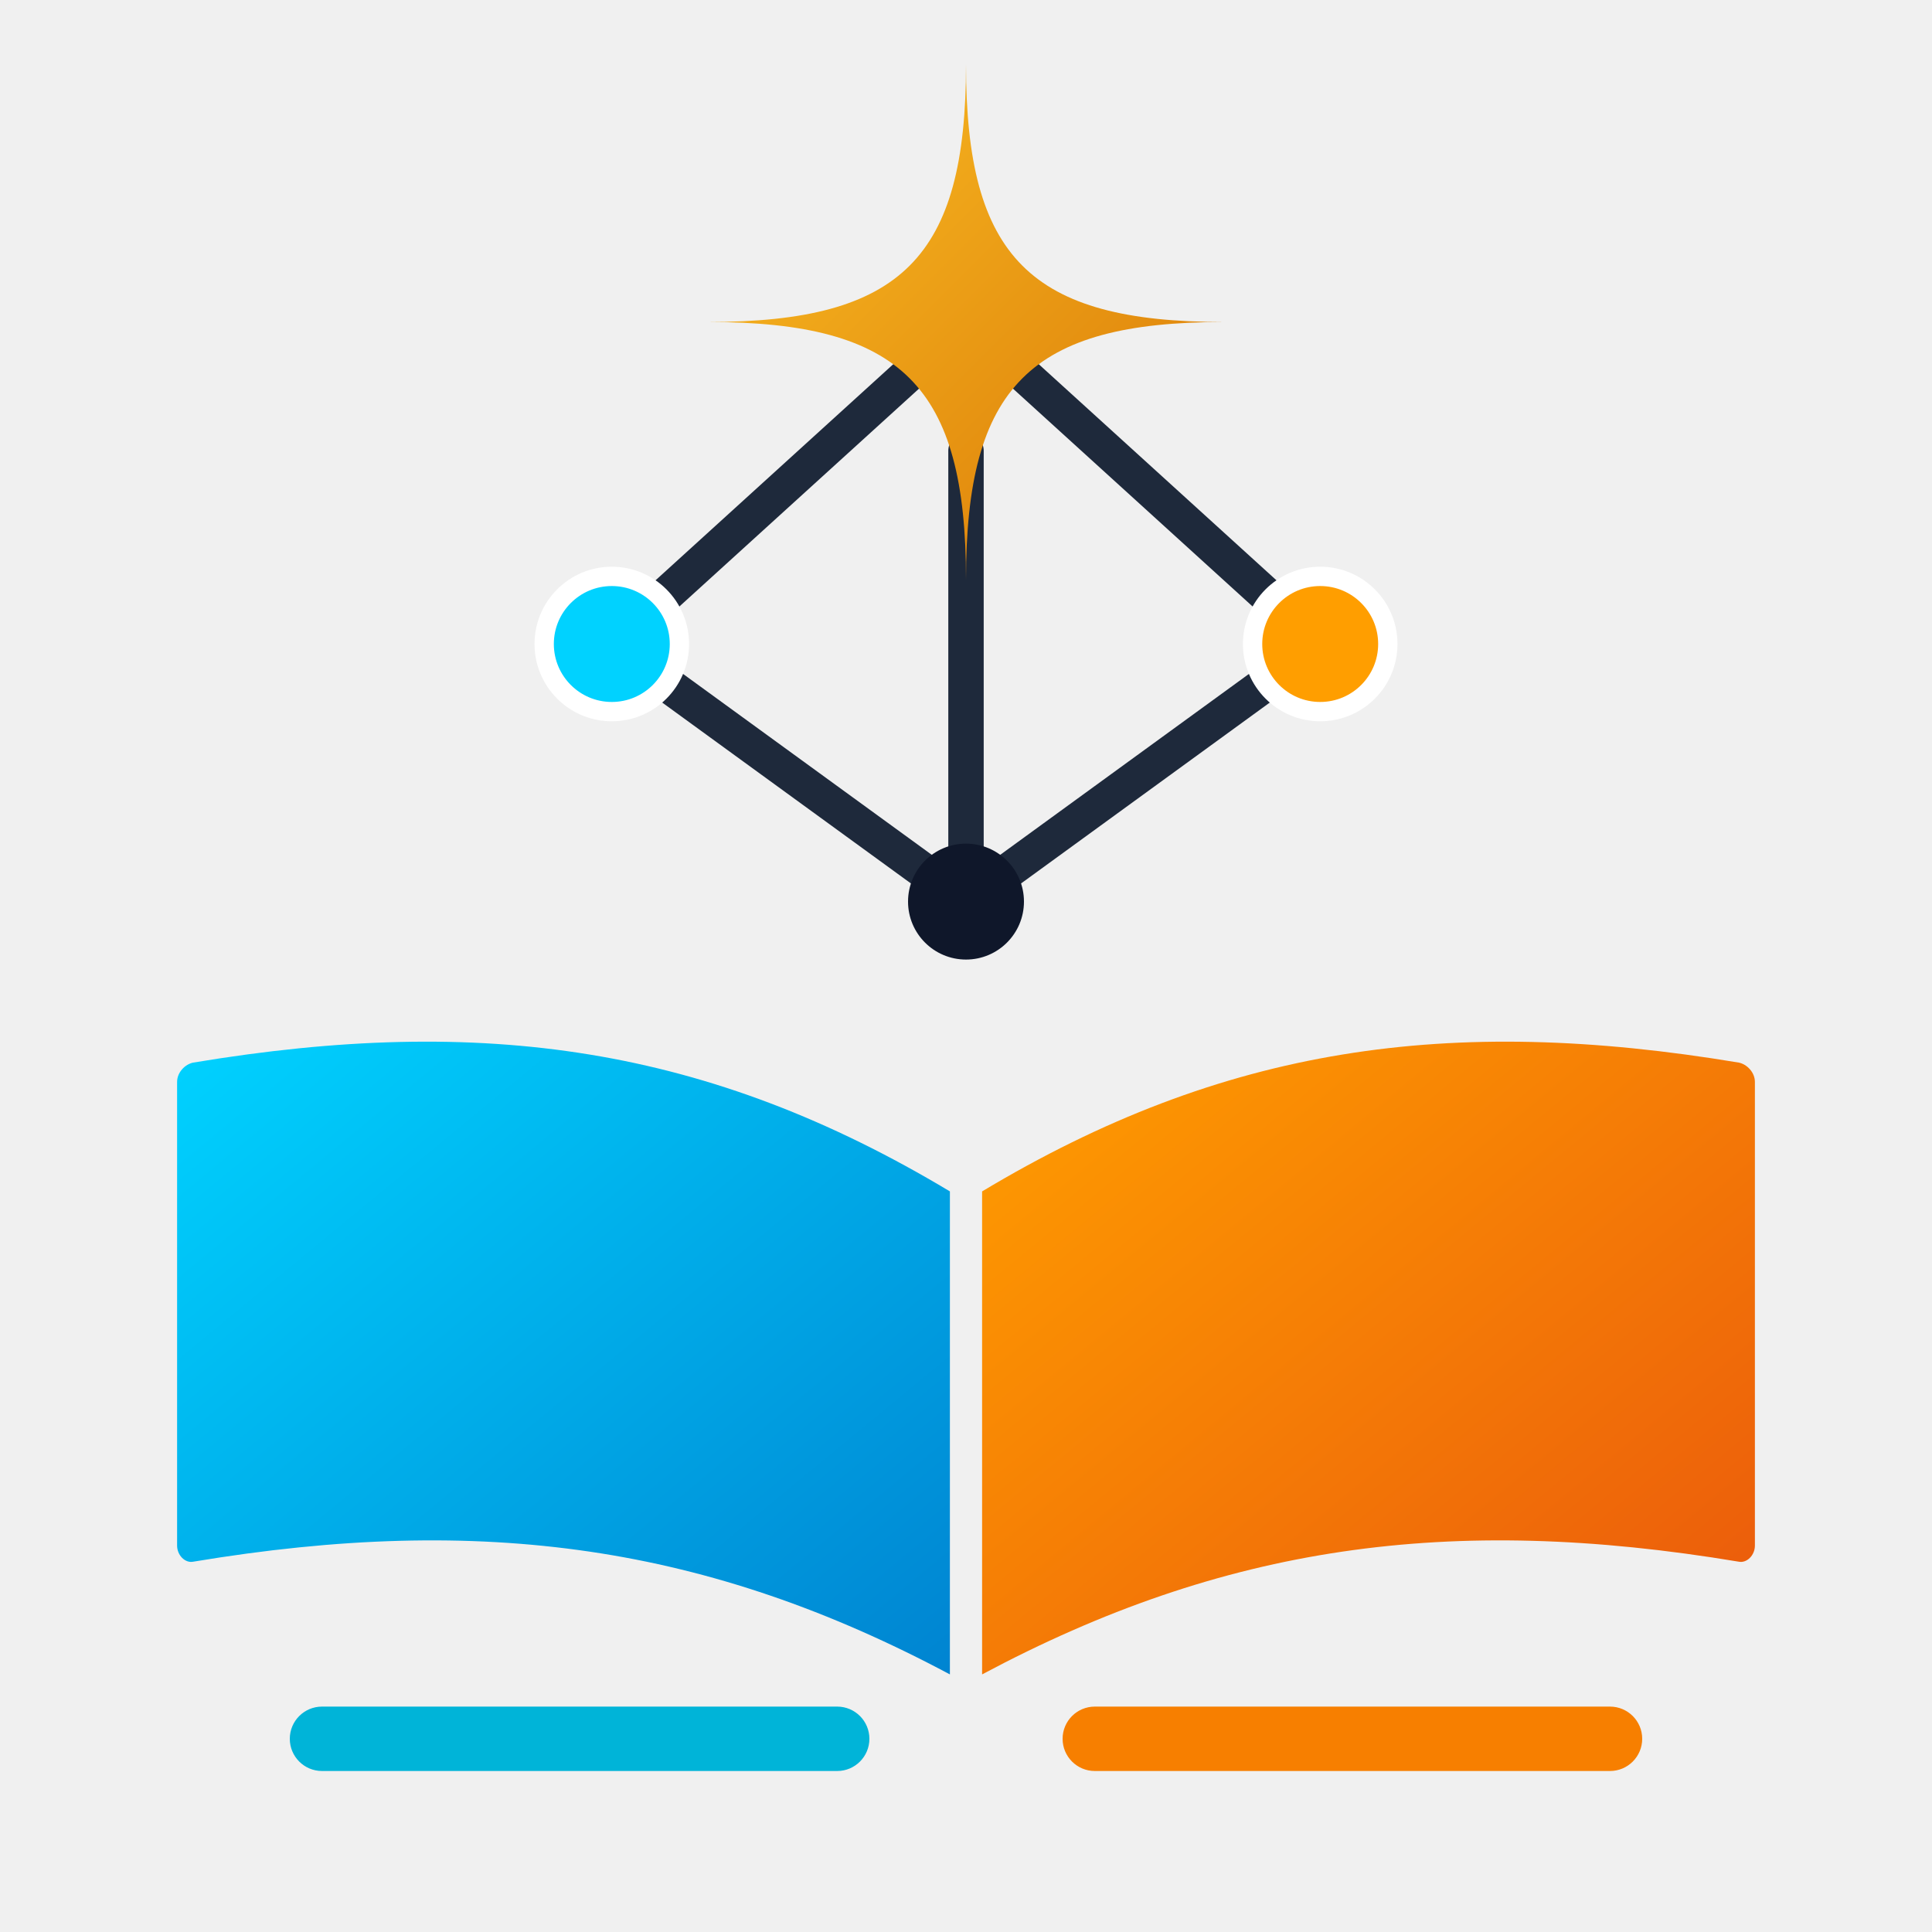
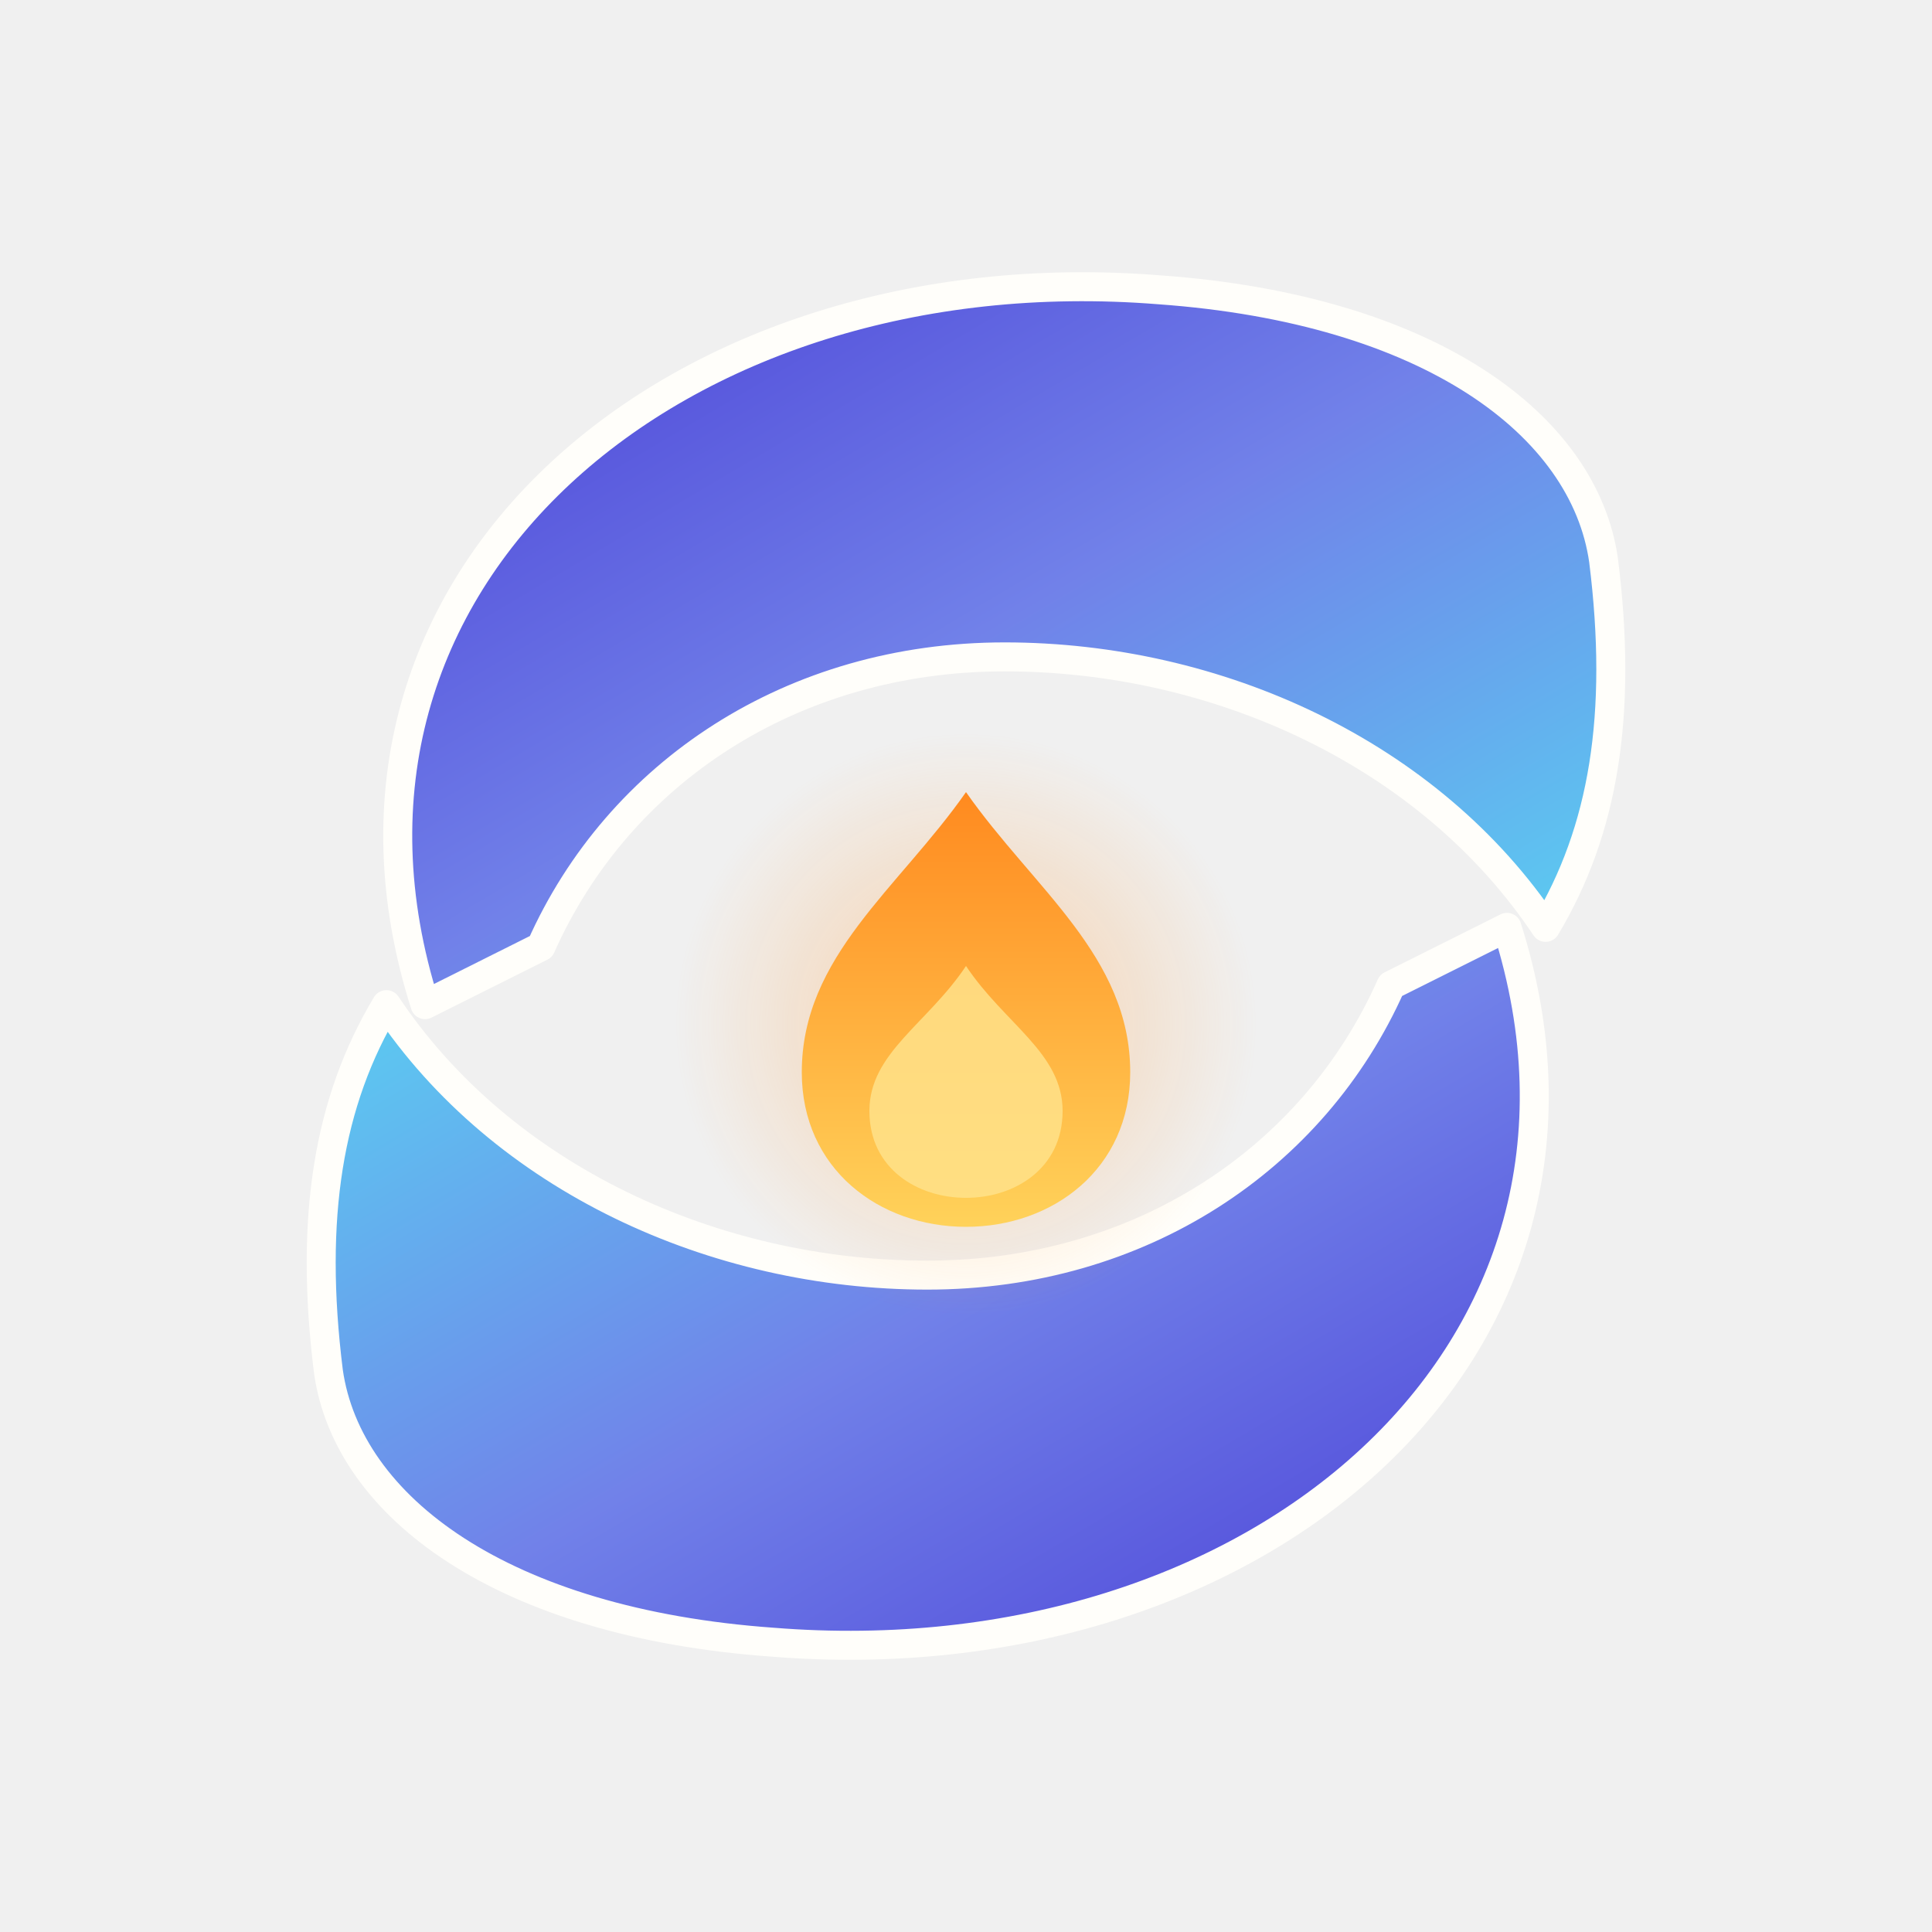
- <svg xmlns="http://www.w3.org/2000/svg" viewBox="0 0 120 120" fill="none">
+ <svg xmlns="http://www.w3.org/2000/svg" viewBox="0 0 200 200" role="img" aria-labelledby="title">
  <defs>
-     <linearGradient id="sikhun-cyan-page" x1="0%" y1="0%" x2="100%" y2="100%">
-       <stop offset="0%" stop-color="#00d2ff" />
-       <stop offset="100%" stop-color="#0084d1" />
+     <linearGradient id="ribbon" x1="0" y1="0" x2="1" y2="1">
+       <stop offset="0" stop-color="#4a3fd6" />
+       <stop offset=".48" stop-color="#7181e9" />
+       <stop offset="1" stop-color="#58d6f2" />
    </linearGradient>
-     <linearGradient id="sikhun-orange-page" x1="0%" y1="0%" x2="100%" y2="100%">
-       <stop offset="0%" stop-color="#ff9e00" />
-       <stop offset="100%" stop-color="#ea580c" />
+     <linearGradient id="flame" x1="0" y1="0" x2="0" y2="1">
+       <stop offset="0" stop-color="#ff8a1f" />
+       <stop offset="1" stop-color="#ffd25a" />
    </linearGradient>
-     <linearGradient id="sikhun-star-gold" x1="0%" y1="0%" x2="100%" y2="100%">
-       <stop offset="0%" stop-color="#fbbf24" />
-       <stop offset="100%" stop-color="#d97706" />
-     </linearGradient>
+     <radialGradient id="glow">
+       <stop offset="0" stop-color="#ff9d3c" stop-opacity=".4" />
+       <stop offset="1" stop-color="#ff9d3c" stop-opacity="0" />
+     </radialGradient>
+     <path id="ribbon-part" d="M44 104C30 60 70 26 120 30C148 32 164 44 166 58C168 74 166 86 160 96C148 78 126 68 104 68C82 68 64 80 56 98Z" />
  </defs>
-   <g stroke="#1e293b" stroke-width="2.2" stroke-linecap="round" stroke-linejoin="round">
-     <line x1="60" y1="56" x2="60" y2="28" />
-     <line x1="60" y1="56" x2="38" y2="40" />
-     <line x1="60" y1="56" x2="82" y2="40" />
-     <line x1="38" y1="40" x2="60" y2="20" />
-     <line x1="82" y1="40" x2="60" y2="20" />
+   <g fill="url(#ribbon)" stroke="#fffefa" stroke-width="3" stroke-linejoin="round">
+     <use href="#ribbon-part" />
+     <use href="#ribbon-part" transform="rotate(180 100 100)" />
  </g>
-   <circle cx="60" cy="56" r="3.6" fill="#0f172a" />
-   <circle cx="38" cy="40" r="4.2" fill="#00d2ff" stroke="#ffffff" stroke-width="1.2" />
-   <circle cx="82" cy="40" r="4.2" fill="#ff9e00" stroke="#ffffff" stroke-width="1.2" />
-   <path d="M60 4 C60 16 64 20 76 20 C64 20 60 24 60 36 C60 24 56 20 44 20 C56 20 60 16 60 4 Z" fill="url(#sikhun-star-gold)" />
-   <path d="M59 74 C44 65 30 63 12 66 C11.5 66.1 11 66.6 11 67.2 L11 96 C11 96.6 11.5 97.1 12 97 C30 94 44 96 59 104 Z" fill="url(#sikhun-cyan-page)" />
-   <path d="M61 74 C76 65 90 63 108 66 C108.5 66.1 109 66.6 109 67.2 L109 96 C109 96.6 108.5 97.1 108 97 C90 94 76 96 61 104 Z" fill="url(#sikhun-orange-page)" />
-   <rect x="18" y="106" width="36" height="4" rx="2" fill="#00b4d8" />
-   <rect x="66" y="106" width="36" height="4" rx="2" fill="#f77f00" />
+   <circle cx="100" cy="106" r="30" fill="url(#glow)" />
+   <path d="M100 82C107 92 117 99 117 111C117 121 109 127 100 127C91 127 83 121 83 111C83 99 93 92 100 82Z" fill="url(#flame)" />
+   <path d="M100 100C104 106 110 109 110 115C110 121 105 124 100 124C95 124 90 121 90 115C90 109 96 106 100 100Z" fill="#ffe28a" opacity=".85" />
</svg>
